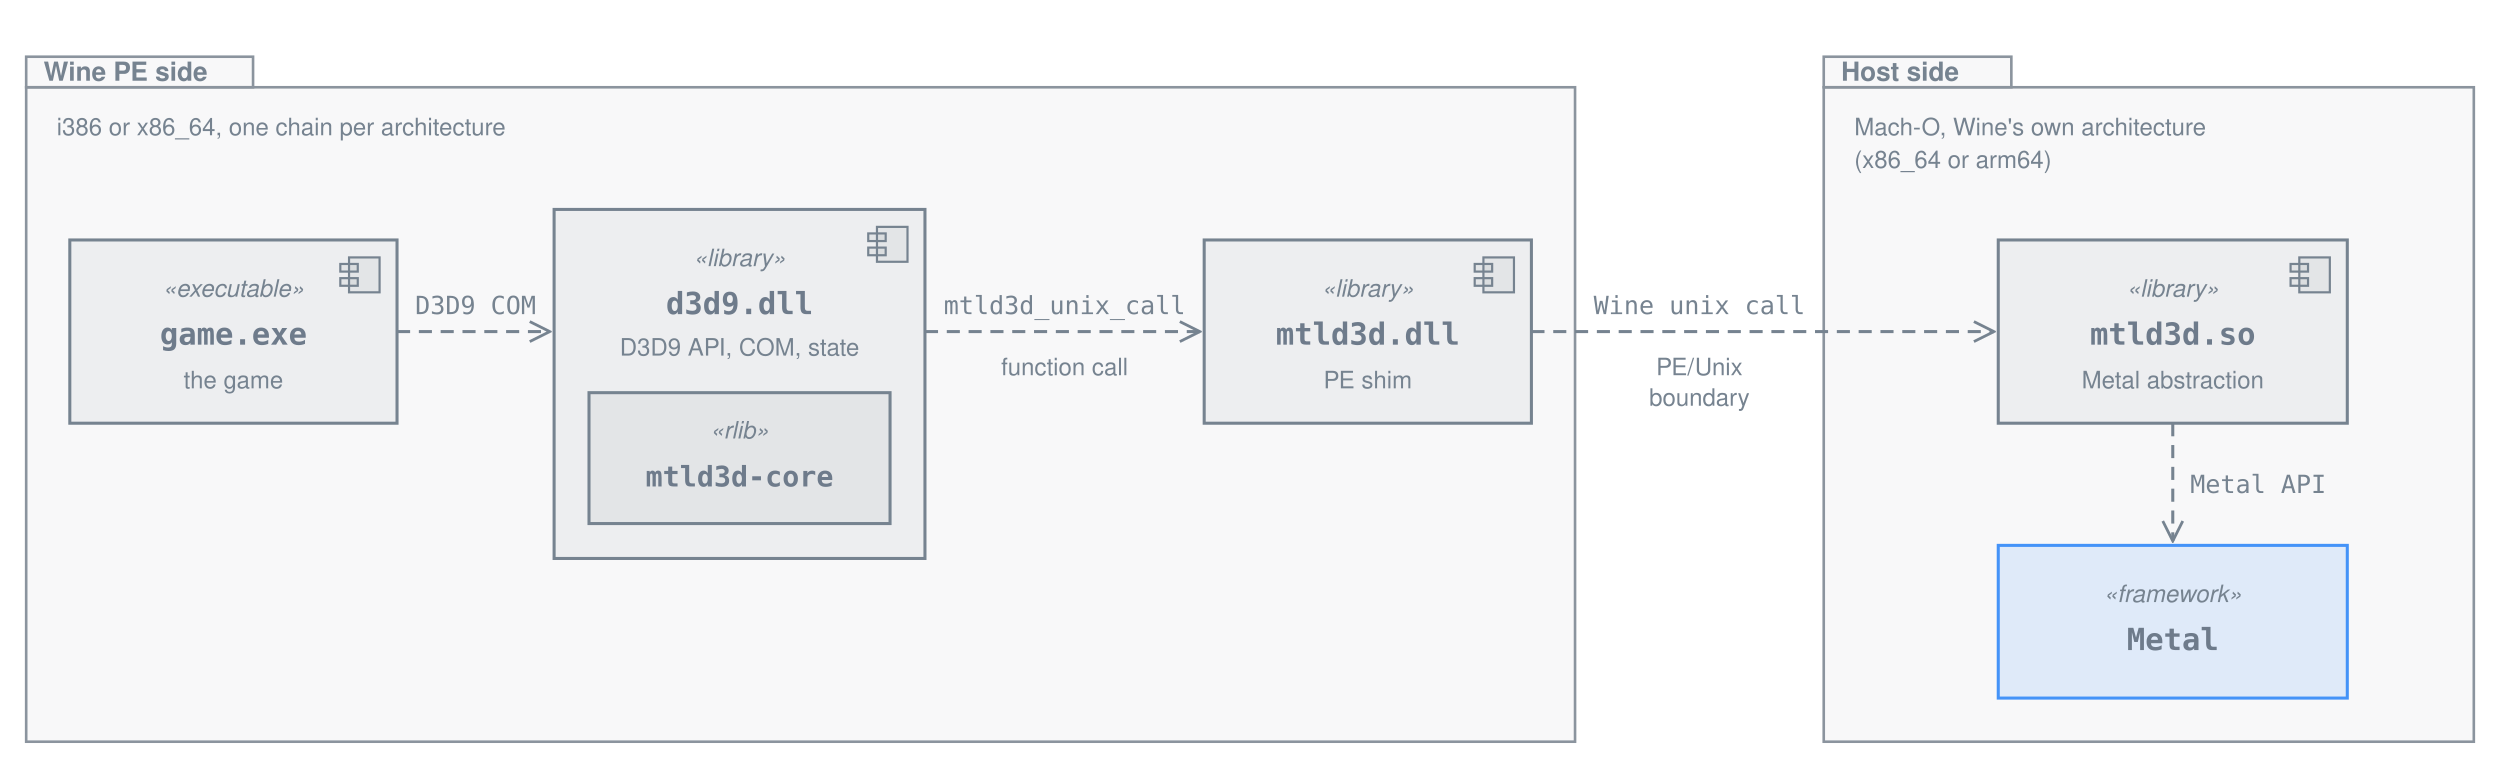
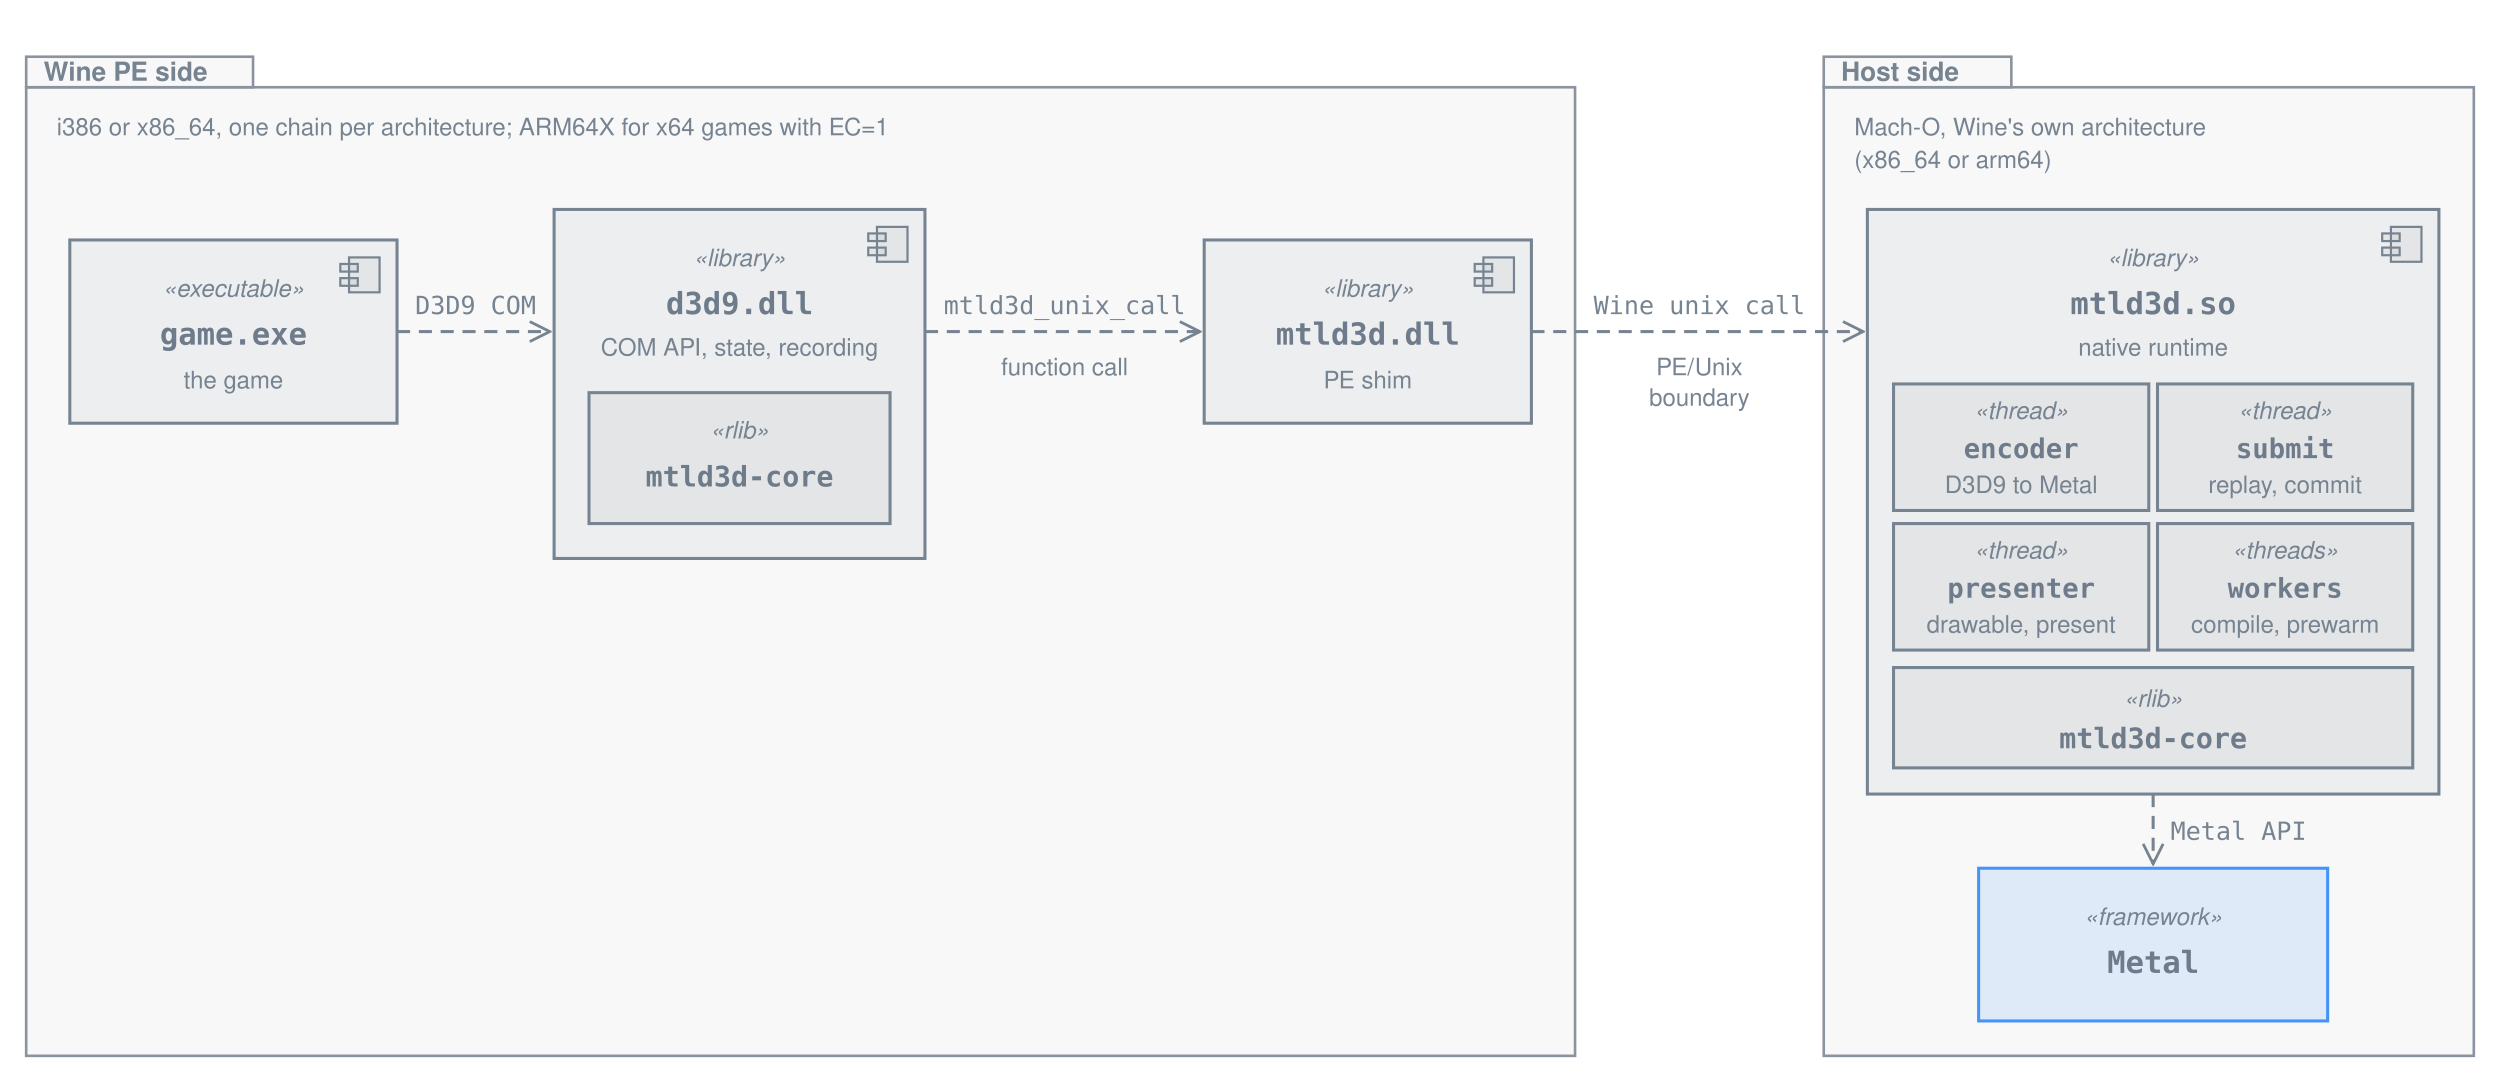
- <svg xmlns="http://www.w3.org/2000/svg" viewBox="0 0 1146 356" width="1146" height="356" role="img" aria-labelledby="title desc">
+ <svg xmlns="http://www.w3.org/2000/svg" viewBox="0 0 1146 500" width="1146" height="500" role="img" aria-labelledby="title desc">
  <style>
    text { fill: #768390; font-family: -apple-system, BlinkMacSystemFont, "Segoe UI", Helvetica, Arial, sans-serif; font-size: 12px; }
    .mono { fill: #6e7b8b; font-family: ui-monospace, SFMono-Regular, Menlo, Consolas, monospace; font-size: 14px; font-weight: 700; }
    .stereo { font-size: 11px; font-style: italic; }
    .muted { font-size: 11px; }
    .tab { font-weight: 700; font-size: 12px; }
    .label { font-family: ui-monospace, SFMono-Regular, Menlo, Consolas, monospace; font-size: 11.5px; }
    .frame { fill: #8b949e; fill-opacity: 0.06; stroke: #8b949e; stroke-width: 1.2; }
    .box, .icon { fill: #8b949e; fill-opacity: 0.10; stroke: #768390; stroke-width: 1.4; }
    .icon { stroke-width: 1; }
    .ext { fill: #4493f8; fill-opacity: 0.14; stroke: #4493f8; stroke-width: 1.4; }
    .edge { fill: none; stroke: #768390; stroke-width: 1.4; stroke-dasharray: 6 4; }
    .head { fill: none; stroke: #768390; stroke-width: 1.4; }
  </style>
  <defs>
    <marker id="open" viewBox="0 0 12 12" refX="11" refY="6" markerWidth="11" markerHeight="11" orient="auto-start-reverse" markerUnits="userSpaceOnUse">
      <path class="head" d="M1 1 L11 6 L1 11" />
    </marker>
    <g id="cmp">
      <rect class="icon" x="0" y="0" width="14" height="16" />
      <rect class="icon" x="-4" y="3" width="8" height="3.5" />
      <rect class="icon" x="-4" y="9.5" width="8" height="3.5" />
    </g>
  </defs>
  <path class="frame" d="M12 40 H116 V26 H12 Z" />
  <text class="tab" x="20" y="37">Wine PE side</text>
-   <rect class="frame" x="12" y="40" width="710" height="300" />
-   <text class="muted" x="26" y="62">i386 or x86_64, one chain per architecture</text>
+   <rect class="frame" x="12" y="40" width="710" height="444" />
+   <text class="muted" x="26" y="62">i386 or x86_64, one chain per architecture; ARM64X for x64 games with EC=1</text>
  <path class="frame" d="M836 40 H922 V26 H836 Z" />
  <text class="tab" x="844" y="37">Host side</text>
-   <rect class="frame" x="836" y="40" width="298" height="300" />
+   <rect class="frame" x="836" y="40" width="298" height="444" />
  <text class="muted" x="850" y="62">Mach-O, Wine's own architecture</text>
  <text class="muted" x="850" y="77">(x86_64 or arm64)</text>
  <rect class="box" x="32" y="110" width="150" height="84" />
  <use href="#cmp" x="160" y="118" />
  <text class="stereo" x="107" y="136" text-anchor="middle">«executable»</text>
  <text class="mono" x="107" y="158" text-anchor="middle">game.exe</text>
  <text class="muted" x="107" y="178" text-anchor="middle">the game</text>
  <rect class="box" x="254" y="96" width="170" height="160" />
  <use href="#cmp" x="402" y="104" />
  <text class="stereo" x="339" y="122" text-anchor="middle">«library»</text>
  <text class="mono" x="339" y="144" text-anchor="middle">d3d9.dll</text>
-   <text class="muted" x="339" y="163" text-anchor="middle">D3D9 API, COM, state</text>
+   <text class="muted" x="339" y="163" text-anchor="middle">COM API, state, recording</text>
  <rect class="box" x="270" y="180" width="138" height="60" />
  <text class="stereo" x="339" y="201" text-anchor="middle">«rlib»</text>
  <text class="mono" x="339" y="223" text-anchor="middle" style="font-size:13px">mtld3d-core</text>
  <rect class="box" x="552" y="110" width="150" height="84" />
  <use href="#cmp" x="680" y="118" />
  <text class="stereo" x="627" y="136" text-anchor="middle">«library»</text>
  <text class="mono" x="627" y="158" text-anchor="middle">mtld3d.dll</text>
  <text class="muted" x="627" y="178" text-anchor="middle">PE shim</text>
-   <rect class="box" x="916" y="110" width="160" height="84" />
-   <use href="#cmp" x="1054" y="118" />
-   <text class="stereo" x="996" y="136" text-anchor="middle">«library»</text>
-   <text class="mono" x="996" y="158" text-anchor="middle">mtld3d.so</text>
-   <text class="muted" x="996" y="178" text-anchor="middle">Metal abstraction</text>
-   <rect class="ext" x="916" y="250" width="160" height="70" />
-   <text class="stereo" x="996" y="276" text-anchor="middle">«framework»</text>
-   <text class="mono" x="996" y="298" text-anchor="middle">Metal</text>
+   <rect class="box" x="856" y="96" width="262" height="268" />
+   <use href="#cmp" x="1096" y="104" />
+   <text class="stereo" x="987" y="122" text-anchor="middle">«library»</text>
+   <text class="mono" x="987" y="144" text-anchor="middle">mtld3d.so</text>
+   <text class="muted" x="987" y="163" text-anchor="middle">native runtime</text>
+   <rect class="box" x="868" y="176" width="117" height="58" />
+   <text class="stereo" x="926.5" y="192" text-anchor="middle">«thread»</text>
+   <text class="mono" x="926.5" y="210" text-anchor="middle" style="font-size:12.5px">encoder</text>
+   <text class="muted" x="926.5" y="226" text-anchor="middle">D3D9 to Metal</text>
+   <rect class="box" x="989" y="176" width="117" height="58" />
+   <text class="stereo" x="1047.5" y="192" text-anchor="middle">«thread»</text>
+   <text class="mono" x="1047.5" y="210" text-anchor="middle" style="font-size:12.5px">submit</text>
+   <text class="muted" x="1047.5" y="226" text-anchor="middle">replay, commit</text>
+   <rect class="box" x="868" y="240" width="117" height="58" />
+   <text class="stereo" x="926.5" y="256" text-anchor="middle">«thread»</text>
+   <text class="mono" x="926.5" y="274" text-anchor="middle" style="font-size:12.5px">presenter</text>
+   <text class="muted" x="926.5" y="290" text-anchor="middle">drawable, present</text>
+   <rect class="box" x="989" y="240" width="117" height="58" />
+   <text class="stereo" x="1047.5" y="256" text-anchor="middle">«threads»</text>
+   <text class="mono" x="1047.5" y="274" text-anchor="middle" style="font-size:12.5px">workers</text>
+   <text class="muted" x="1047.5" y="290" text-anchor="middle">compile, prewarm</text>
+   <rect class="box" x="868" y="306" width="238" height="46" />
+   <text class="stereo" x="987" y="324" text-anchor="middle">«rlib»</text>
+   <text class="mono" x="987" y="343" text-anchor="middle" style="font-size:13px">mtld3d-core</text>
+   <rect class="ext" x="907" y="398" width="160" height="70" />
+   <text class="stereo" x="987" y="424" text-anchor="middle">«framework»</text>
+   <text class="mono" x="987" y="446" text-anchor="middle">Metal</text>
  <path class="edge" d="M182 152 H252" marker-end="url(#open)" />
  <text class="label" x="218" y="144" text-anchor="middle">D3D9 COM</text>
  <path class="edge" d="M424 152 H550" marker-end="url(#open)" />
  <text class="label" x="488" y="144" text-anchor="middle">mtld3d_unix_call</text>
  <text class="muted" x="488" y="172" text-anchor="middle">function call</text>
-   <path class="edge" d="M702 152 H914" marker-end="url(#open)" />
+   <path class="edge" d="M702 152 H854" marker-end="url(#open)" />
  <text class="label" x="779" y="144" text-anchor="middle">Wine unix call</text>
  <text class="muted" x="779" y="172" text-anchor="middle">PE/Unix</text>
  <text class="muted" x="779" y="186" text-anchor="middle">boundary</text>
-   <path class="edge" d="M996 194 V248" marker-end="url(#open)" />
-   <text class="label" x="1004" y="226">Metal API</text>
+   <path class="edge" d="M987 364 V396" marker-end="url(#open)" />
+   <text class="label" x="995" y="385">Metal API</text>
</svg>
